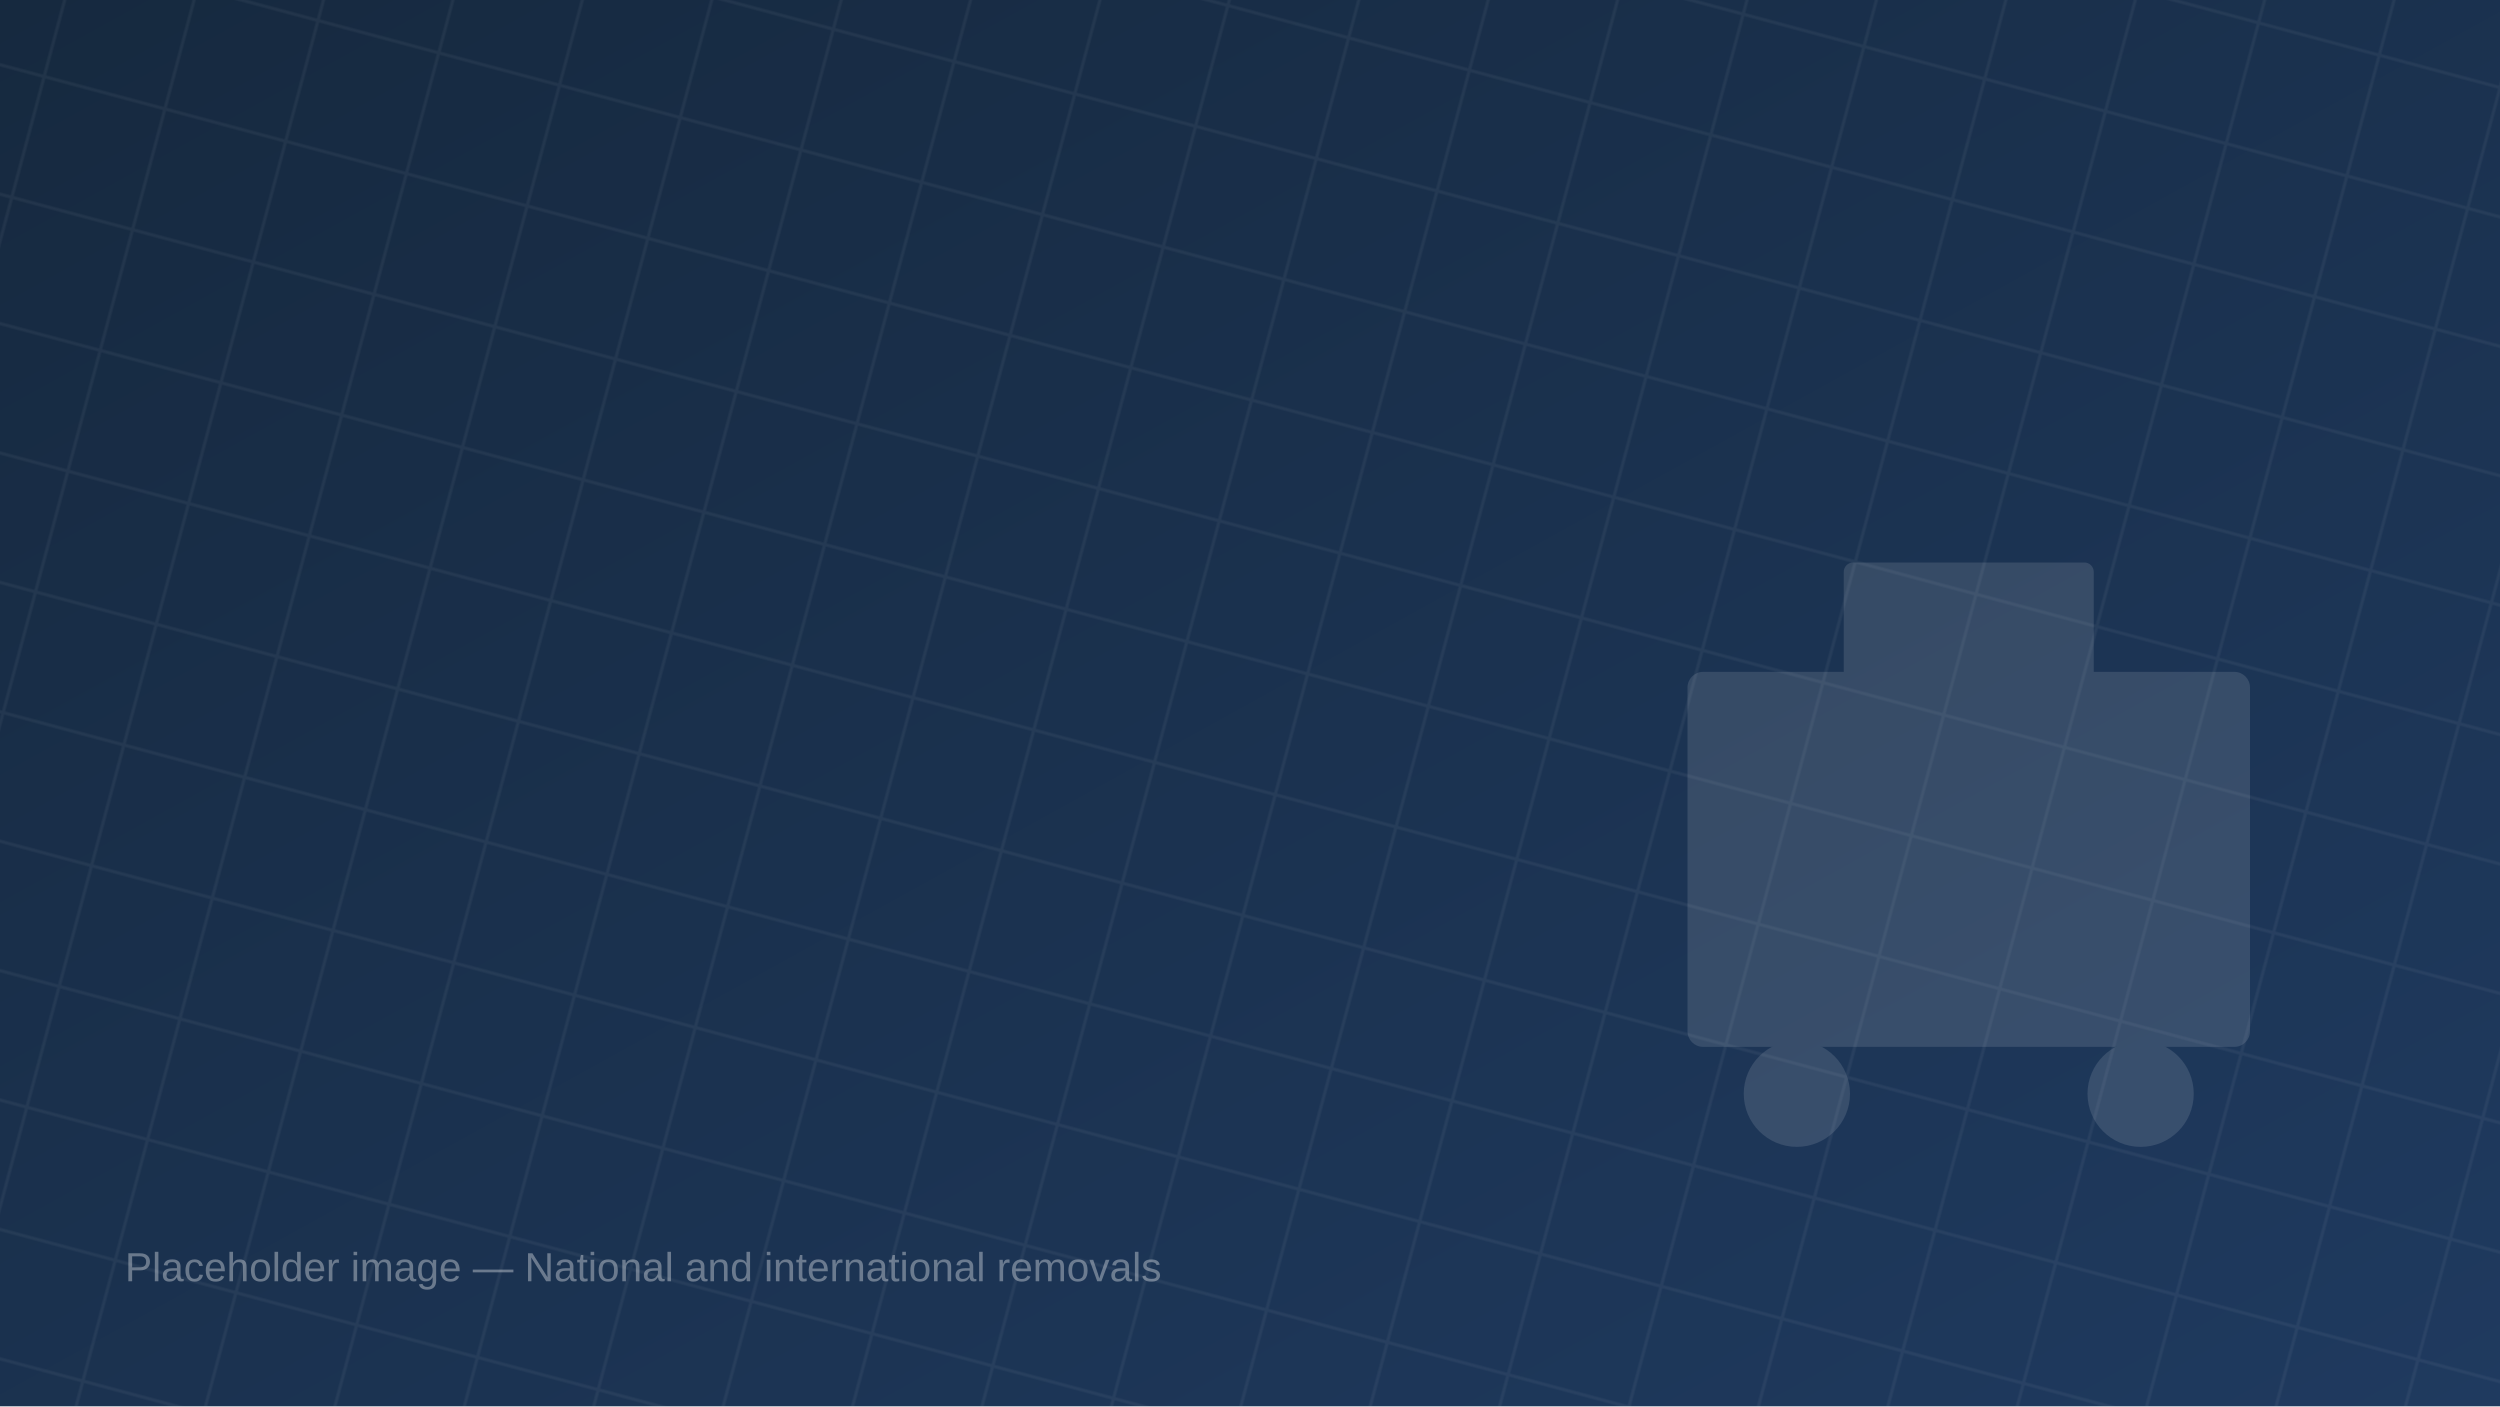
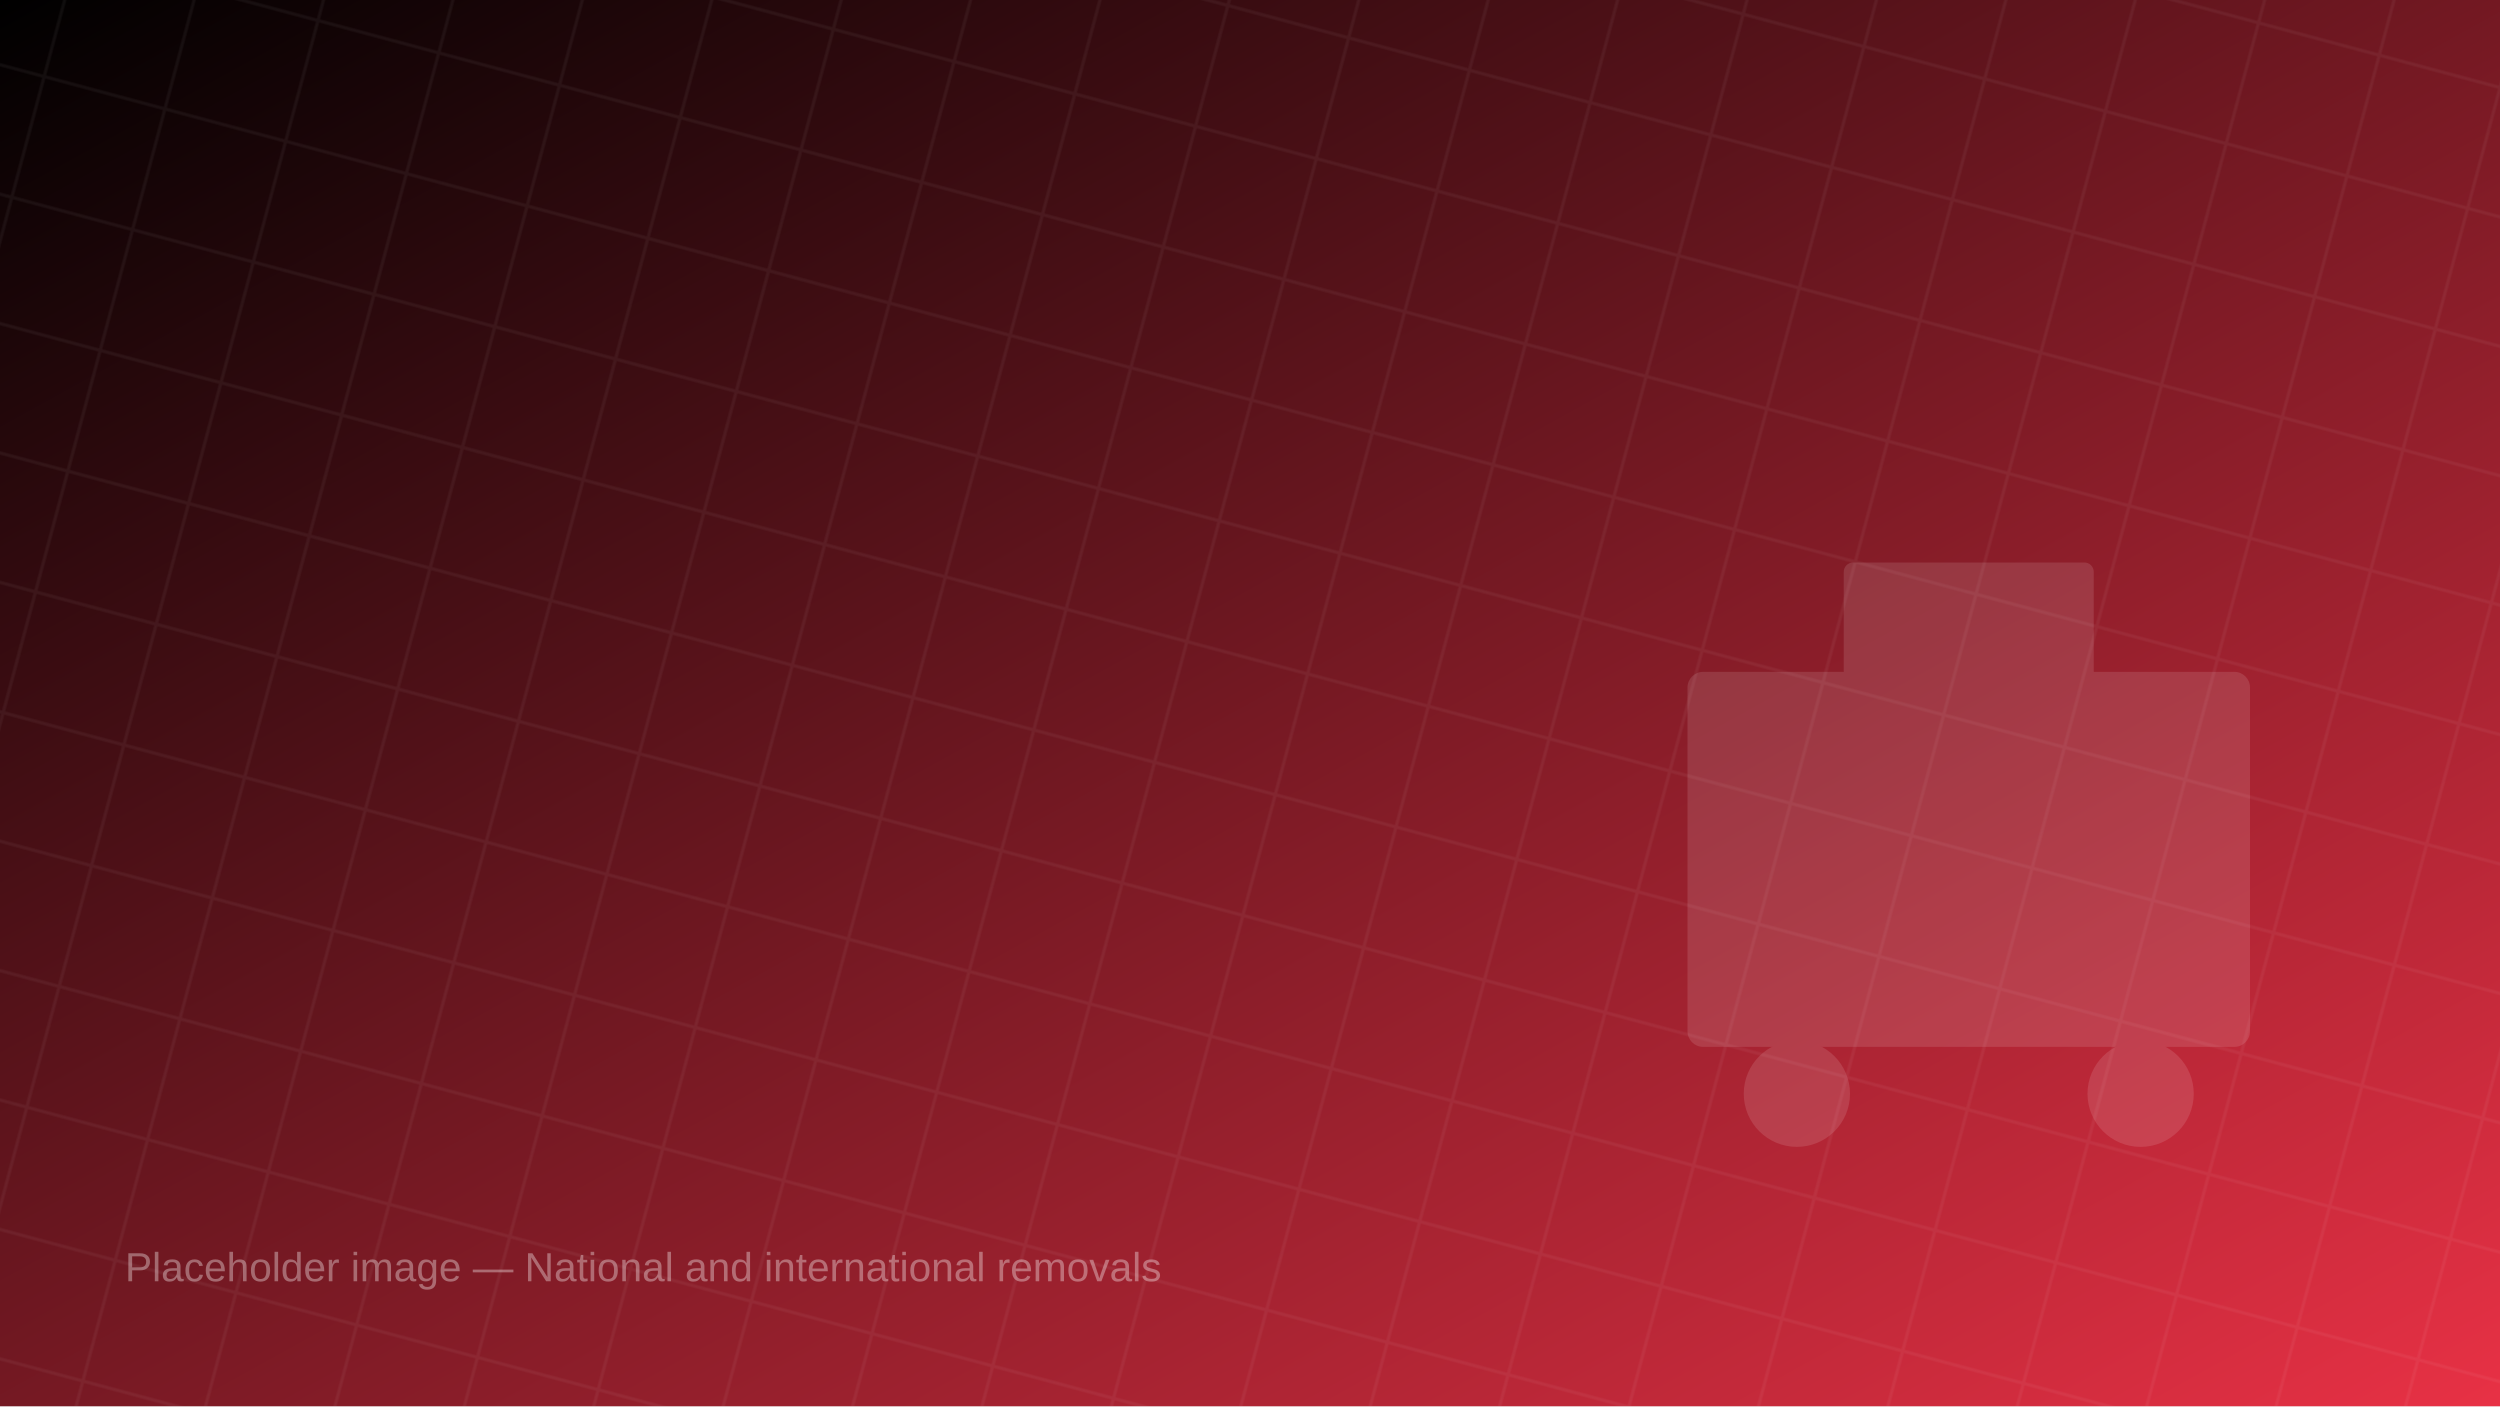
<svg xmlns="http://www.w3.org/2000/svg" width="1600" height="900" viewBox="0 0 1600 900" role="img" aria-label="National and international removals">
  <defs>
    <linearGradient id="g4" x1="0" y1="0" x2="1" y2="1">
-       <stop offset="0" stop-color="#16293f" />
-       <stop offset="1" stop-color="#1f3a5f" />
+       <stop offset="0" stop-color="#000000" />
+       <stop offset="1" stop-color="#e83145" />
    </linearGradient>
    <pattern id="p4" width="80" height="80" patternUnits="userSpaceOnUse" patternTransform="rotate(15)">
      <rect width="80" height="80" fill="none" />
      <path d="M0 40h80M40 0v80" stroke="#ffffff" stroke-opacity="0.05" stroke-width="2" />
    </pattern>
  </defs>
  <rect width="1600" height="900" fill="url(#g4)" />
  <rect width="1600" height="900" fill="url(#p4)" />
  <g opacity="0.12" fill="#ffffff">
    <rect x="1080" y="430" width="360" height="240" rx="10" />
    <rect x="1180" y="360" width="160" height="80" rx="6" />
    <circle cx="1150" cy="700" r="34" />
    <circle cx="1370" cy="700" r="34" />
  </g>
  <text x="80" y="820" font-family="Arial" font-size="26" fill="#ffffff" opacity="0.35">Placeholder image — National and international removals</text>
</svg>
